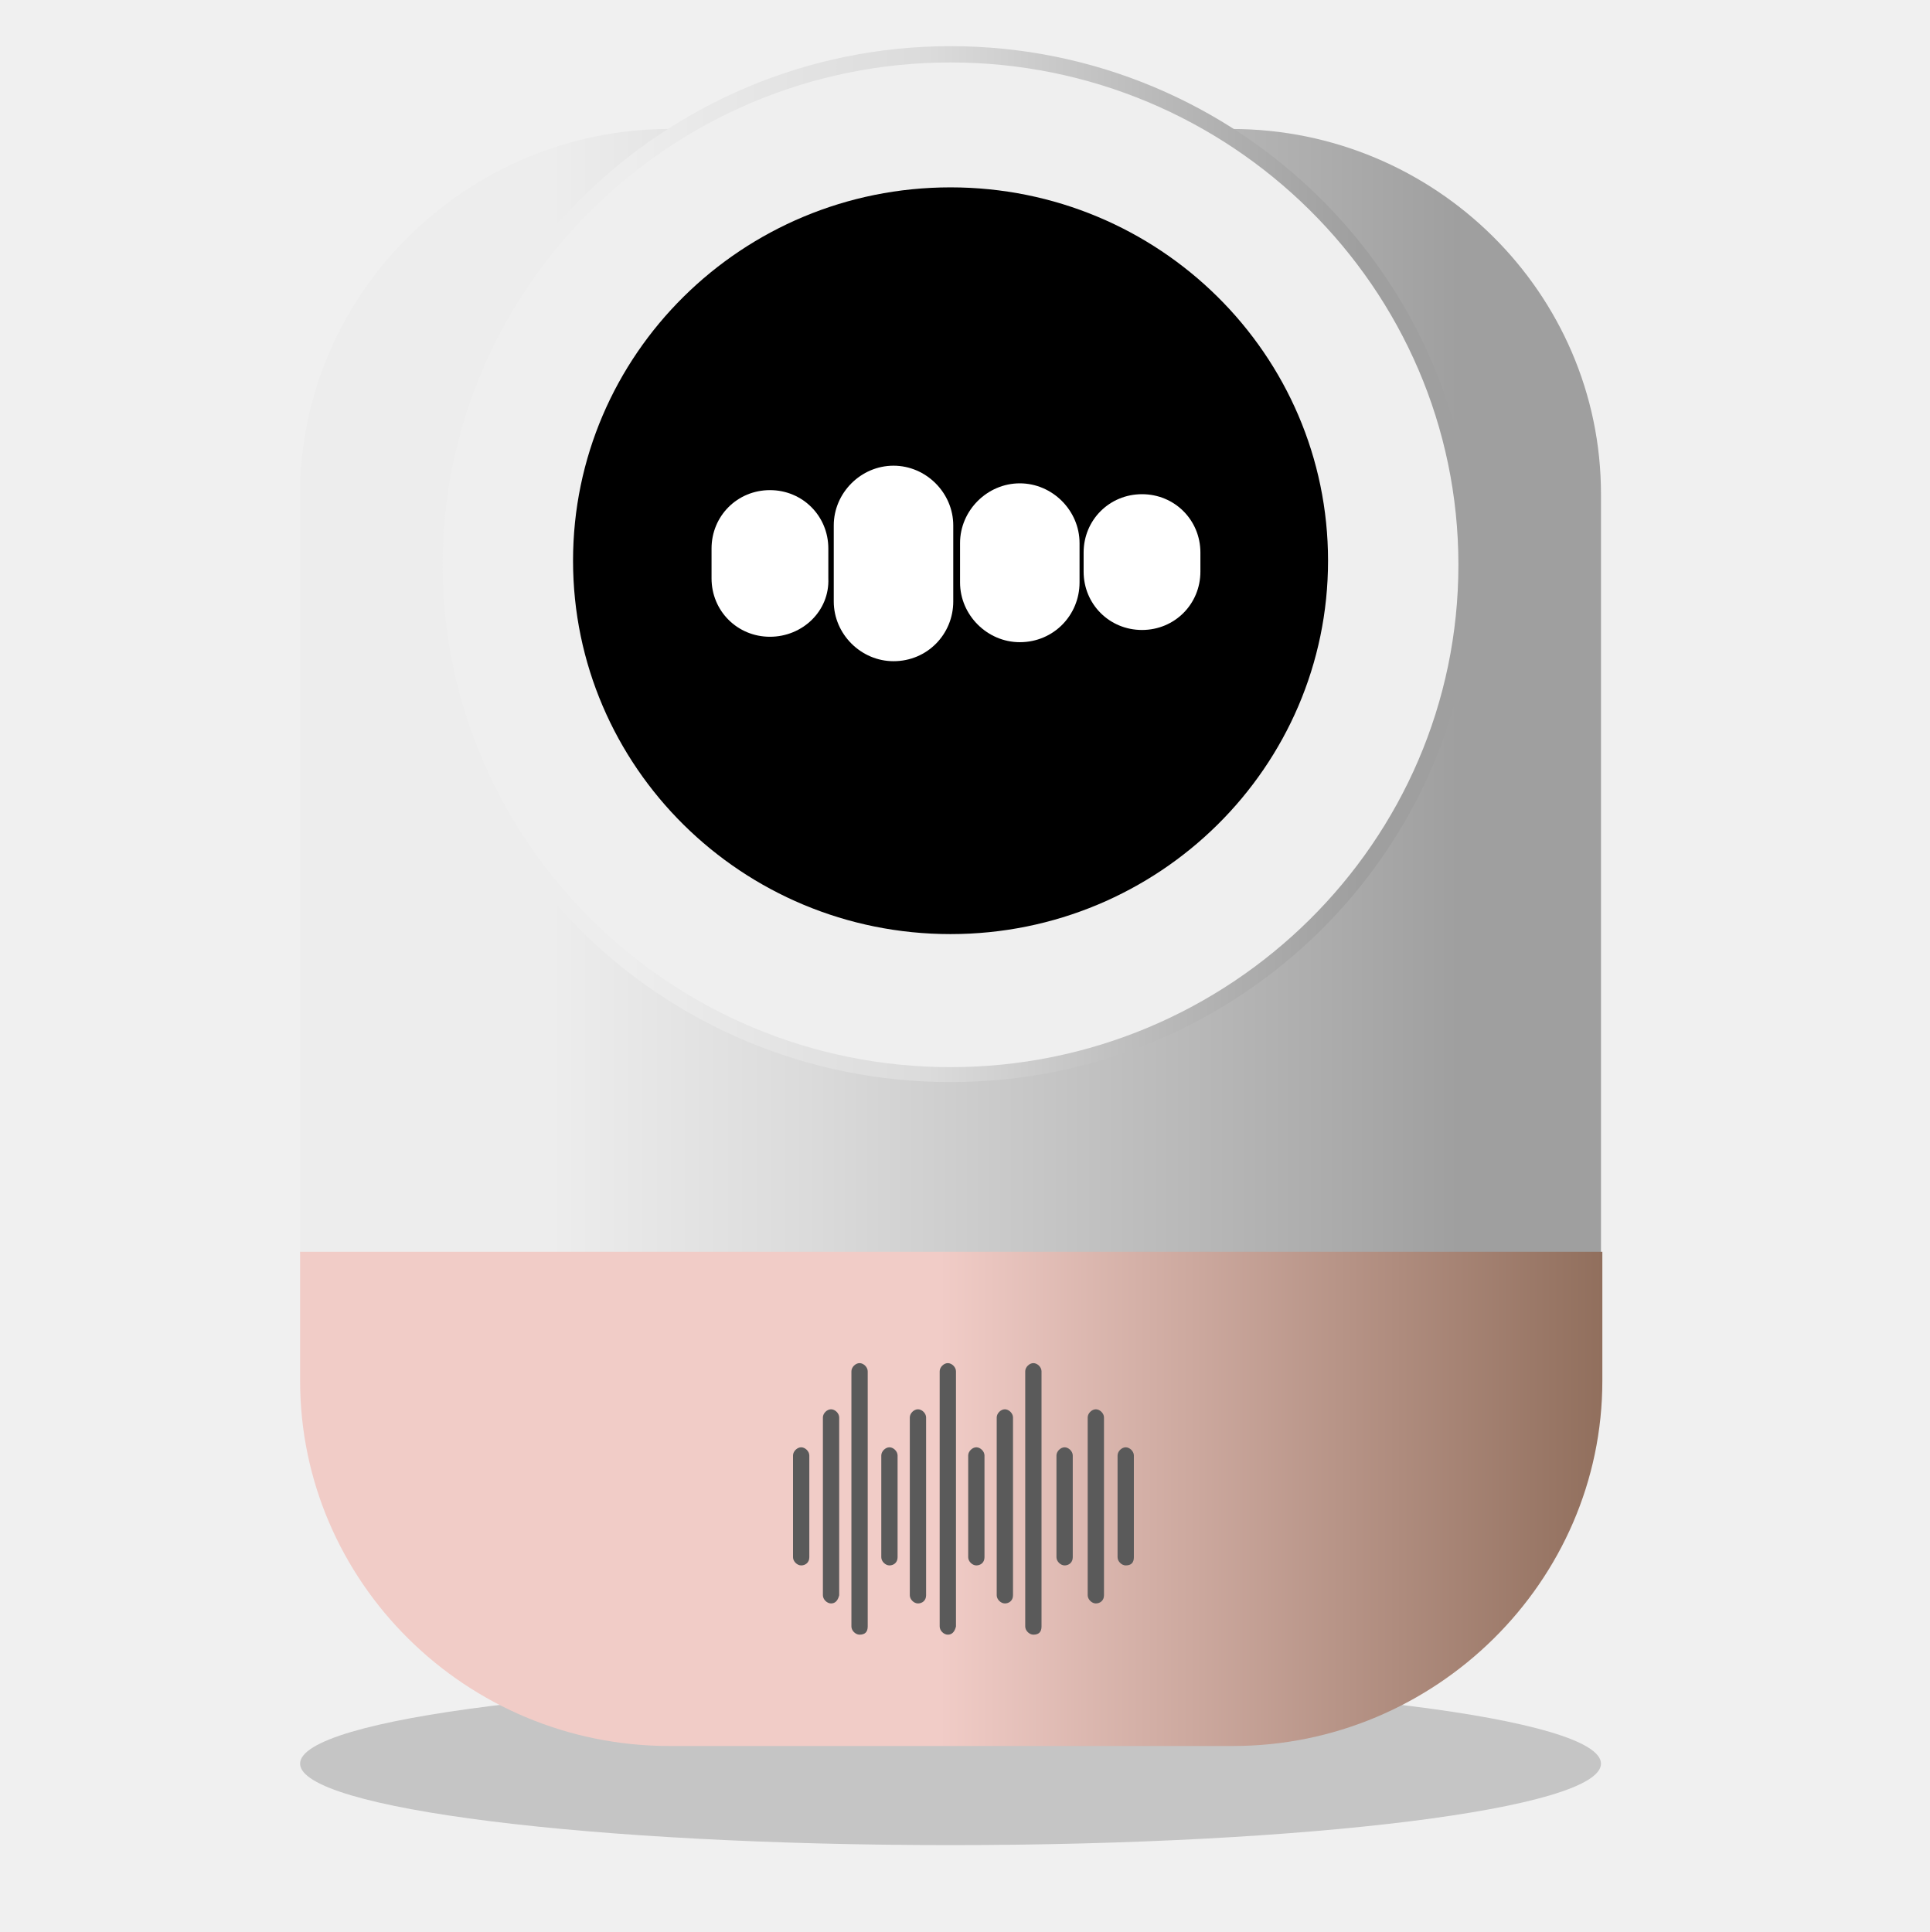
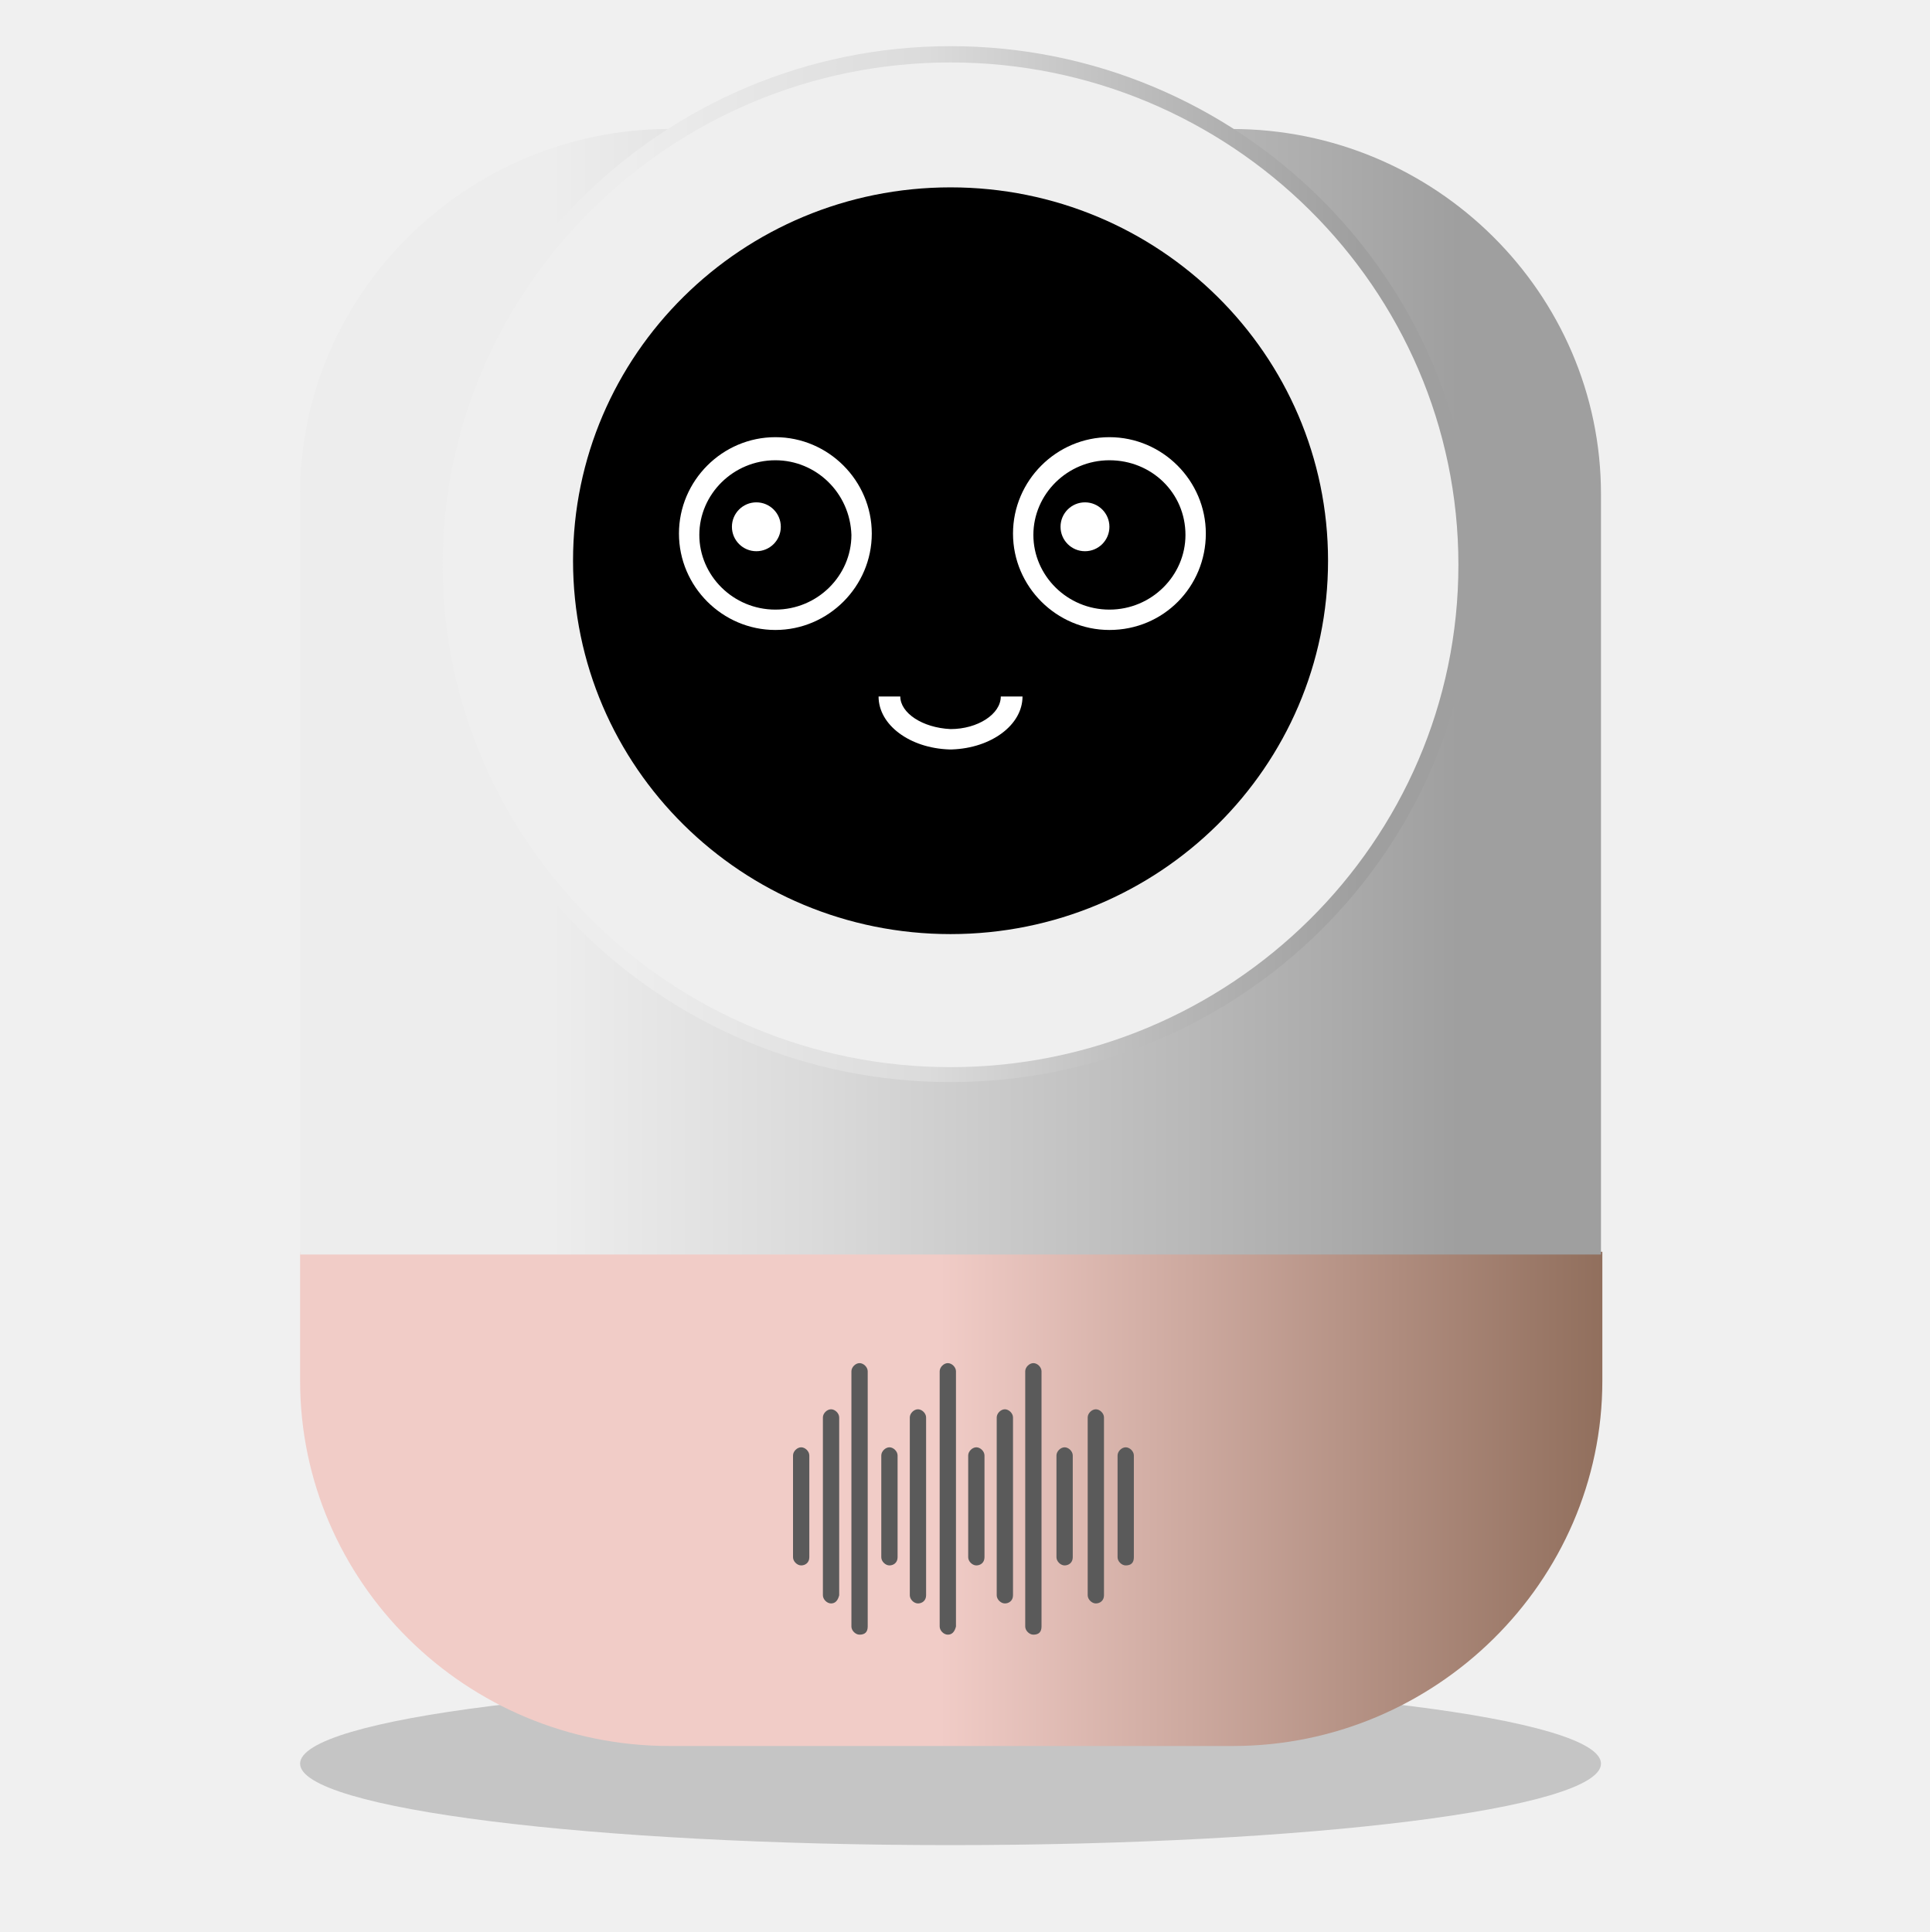
<svg xmlns="http://www.w3.org/2000/svg" version="1.1" x="0px" y="0px" width="142.1px" height="142.3px" viewBox="0 0 142.1 142.3" enable-background="new 0 0 142.1 142.3" xml:space="preserve">
-   <g id="Capa_2">
-     <ellipse id="Sombra" opacity="0.18" cx="70" cy="129.9" rx="47.9" ry="6" />
+   <g id="Shadow">
+     <ellipse id="Shadow_1_" opacity="0.18" cx="70" cy="129.9" rx="47.9" ry="6" />
  </g>
  <g id="Capa_1">
    <g id="Capa_1_2_" display="none">
      <g id="Capa_1_1_" display="inline">
        <g>
          <linearGradient id="Body_5_" gradientUnits="userSpaceOnUse" x1="22.1" y1="-575.599" x2="117.9" y2="-575.599" gradientTransform="matrix(1 0 0 -1 0 -524.6488)">
            <stop offset="0.491" style="stop-color:#FFFFFF" />
            <stop offset="1" style="stop-color:#9F9F9F" />
          </linearGradient>
          <path id="Body_1_" fill="url(#Body_5_)" d="M22.1,92.4v-56c0-14.8,12.3-26.9,27.2-26.9h41.4c15,0,27.2,12.1,27.2,26.9v56H22.1z" />
          <path fill="#5A5A5A" d="M118,93H22.1c-0.3,0-0.6-0.3-0.6-0.6v-56C21.5,21.2,34,8.8,49.4,8.8h41.4c15.3,0,27.8,12.3,27.8,27.5v56      C118.6,92.7,118.3,93,118,93z M22.7,91.8h94.6V36.4c0-14.5-11.9-26.4-26.6-26.4H49.4c-14.7,0-26.6,11.8-26.6,26.4v55.4H22.7z" />
        </g>
        <g>
          <linearGradient id="Body_6_" gradientUnits="userSpaceOnUse" x1="22.2" y1="-635.049" x2="118" y2="-635.049" gradientTransform="matrix(1 0 0 -1 0 -524.6488)">
            <stop offset="0.491" style="stop-color:#F1CCC7" />
            <stop offset="1" style="stop-color:#916F5D" />
          </linearGradient>
          <path id="Body_2_" fill="url(#Body_6_)" d="M118,92.2v9.5c0,14.8-12.3,26.9-27.2,26.9H49.4c-15,0-27.2-12.1-27.2-26.9v-9.5      C22.1,92.2,118,92.2,118,92.2z" />
          <path fill="#5A5A5A" d="M90.8,129.2H49.4c-15.3,0-27.8-12.3-27.8-27.5V91.6h97v10.1C118.6,116.9,106.1,129.2,90.8,129.2z       M22.7,92.8v8.9c0,14.5,11.9,26.4,26.6,26.4h41.4c14.7,0,26.6-11.8,26.6-26.4v-8.9C117.4,92.8,22.7,92.8,22.7,92.8z" />
        </g>
        <g>
          <path fill="#5A5A5A" d="M63.4,120.4L63.4,120.4c-0.3,0-0.6-0.3-0.6-0.6V101c0-0.3,0.3-0.6,0.6-0.6l0,0c0.3,0,0.6,0.3,0.6,0.6      v18.8C64,120.1,63.7,120.4,63.4,120.4z" />
          <path fill="#5A5A5A" d="M61.2,118.1L61.2,118.1c-0.3,0-0.6-0.3-0.6-0.6v-13.1c0-0.3,0.3-0.6,0.6-0.6l0,0c0.3,0,0.6,0.3,0.6,0.6      v13.1C61.8,117.8,61.6,118.1,61.2,118.1z" />
          <path fill="#5A5A5A" d="M59.1,115.3L59.1,115.3c-0.3,0-0.6-0.3-0.6-0.6v-7.5c0-0.3,0.3-0.6,0.6-0.6l0,0c0.3,0,0.6,0.3,0.6,0.6      v7.5C59.6,115.1,59.4,115.3,59.1,115.3z" />
          <path fill="#5A5A5A" d="M69.8,120.4L69.8,120.4c-0.3,0-0.6-0.3-0.6-0.6V101c0-0.3,0.3-0.6,0.6-0.6l0,0c0.3,0,0.6,0.3,0.6,0.6      v18.8C70.3,120.1,70.1,120.4,69.8,120.4z" />
          <path fill="#5A5A5A" d="M67.6,118.1L67.6,118.1c-0.3,0-0.6-0.3-0.6-0.6v-13.1c0-0.3,0.3-0.6,0.6-0.6l0,0c0.3,0,0.6,0.3,0.6,0.6      v13.1C68.2,117.8,67.9,118.1,67.6,118.1z" />
          <path fill="#5A5A5A" d="M65.5,115.3L65.5,115.3c-0.3,0-0.6-0.3-0.6-0.6v-7.5c0-0.3,0.3-0.6,0.6-0.6l0,0c0.3,0,0.6,0.3,0.6,0.6      v7.5C66.1,115.1,65.8,115.3,65.5,115.3z" />
          <path fill="#5A5A5A" d="M76.2,120.4L76.2,120.4c-0.3,0-0.6-0.3-0.6-0.6V101c0-0.3,0.3-0.6,0.6-0.6l0,0c0.3,0,0.6,0.3,0.6,0.6      v18.8C76.8,120.1,76.5,120.4,76.2,120.4z" />
          <path fill="#5A5A5A" d="M74,118.1L74,118.1c-0.3,0-0.6-0.3-0.6-0.6v-13.1c0-0.3,0.3-0.6,0.6-0.6l0,0c0.3,0,0.6,0.3,0.6,0.6v13.1      C74.6,117.8,74.4,118.1,74,118.1z" />
          <path fill="#5A5A5A" d="M71.9,115.3L71.9,115.3c-0.3,0-0.6-0.3-0.6-0.6v-7.5c0-0.3,0.3-0.6,0.6-0.6l0,0c0.3,0,0.6,0.3,0.6,0.6      v7.5C72.5,115.1,72.2,115.3,71.9,115.3z" />
          <path fill="#5A5A5A" d="M80.8,118.1L80.8,118.1c-0.3,0-0.6-0.3-0.6-0.6v-13.1c0-0.3,0.3-0.6,0.6-0.6l0,0c0.3,0,0.6,0.3,0.6,0.6      v13.1C81.4,117.8,81.1,118.1,80.8,118.1z" />
          <path fill="#5A5A5A" d="M78.4,115.3L78.4,115.3c-0.3,0-0.6-0.3-0.6-0.6v-7.5c0-0.3,0.3-0.6,0.6-0.6l0,0c0.3,0,0.6,0.3,0.6,0.6      v7.5C79,115.1,78.7,115.3,78.4,115.3z" />
          <path fill="#5A5A5A" d="M83,115.3L83,115.3c-0.3,0-0.6-0.3-0.6-0.6v-7.5c0-0.3,0.3-0.6,0.6-0.6l0,0c0.3,0,0.6,0.3,0.6,0.6v7.5      C83.6,115.1,83.3,115.3,83,115.3z" />
        </g>
        <g>
          <ellipse id="Frame_1_" fill="#FFFFFF" cx="70.1" cy="41.5" rx="38" ry="37.6" />
          <path fill="#5A5A5A" d="M70.1,79.7c-21.3,0-38.5-17.1-38.5-38.1S48.8,3.4,70.1,3.4s38.5,17.1,38.5,38.1S91.3,79.7,70.1,79.7z       M70.1,4.6c-20.6,0-37.4,16.6-37.4,37s16.8,37,37.4,37s37.4-16.6,37.4-37S90.7,4.6,70.1,4.6z" />
        </g>
        <g id="Face_2_">
          <ellipse cx="70.1" cy="41.2" rx="27.8" ry="27.5" />
          <g id="Capa_5_1_">
            <g id="Ojos_1_">
              <path fill="#FFFFFF" d="M57.1,46.4c-3.9,0-7.1-3.2-7.1-7.1s3.2-7.1,7.1-7.1s7.1,3.2,7.1,7.1S61,46.4,57.1,46.4z M57.1,33.8        c-3.1,0-5.6,2.5-5.6,5.5s2.5,5.5,5.6,5.5s5.6-2.5,5.6-5.5S60.2,33.8,57.1,33.8z" />
              <path fill="#FFFFFF" d="M81.7,46.4c-3.9,0-7.1-3.2-7.1-7.1s3.2-7.1,7.1-7.1s7.1,3.2,7.1,7.1S85.7,46.4,81.7,46.4z M81.7,33.8        c-3.1,0-5.6,2.5-5.6,5.5s2.5,5.5,5.6,5.5s5.6-2.5,5.6-5.5S84.8,33.8,81.7,33.8z" />
            </g>
            <g id="Boca_1_">
              <path fill="#FFFFFF" d="M70.1,55.2L70.1,55.2c-3-0.1-5.3-1.8-5.3-3.9h1.6c0,1.2,1.6,2.3,3.7,2.4c2,0,3.7-1.1,3.7-2.4h1.6        C75.3,53.4,73.1,55.1,70.1,55.2L70.1,55.2z" />
            </g>
            <g id="Brillo_1_">
              <ellipse fill="#FFFFFF" cx="55.7" cy="38.8" rx="1.8" ry="1.8" />
              <ellipse fill="#FFFFFF" cx="79.9" cy="38.8" rx="1.8" ry="1.8" />
            </g>
          </g>
        </g>
      </g>
    </g>
-     <g id="Capa_2_1_">
-       <g id="Capa_1_3_">
-         <g>
-           <linearGradient id="Body_7_" gradientUnits="userSpaceOnUse" x1="22.1" y1="83.05" x2="117.9" y2="83.05" gradientTransform="matrix(1 0 0 -1 0 134)">
-             <stop offset="0.192" style="stop-color:#EDEDED" />
-             <stop offset="0.389" style="stop-color:#DBDBDB" />
-             <stop offset="0.781" style="stop-color:#ADADAD" />
-             <stop offset="0.891" style="stop-color:#9F9F9F" />
-           </linearGradient>
-           <path id="Body_4_" fill="url(#Body_7_)" d="M22.1,92.4v-56c0-14.8,12.3-26.9,27.2-26.9h41.4c15,0,27.2,12.1,27.2,26.9v56H22.1z" />
-           <path display="none" fill="#5A5A5A" d="M117.9,93H22.1c-0.3,0-0.6-0.3-0.6-0.6v-56C21.5,21.2,34,8.9,49.3,8.9h41.4      c15.3,0,27.8,12.3,27.8,27.5v56C118.5,92.7,118.3,93,117.9,93z M22.7,91.8h94.6V36.4c0-14.5-11.9-26.4-26.6-26.4H49.3      c-14.7,0-26.6,11.8-26.6,26.4C22.7,36.4,22.7,91.8,22.7,91.8z" />
-         </g>
-         <g>
-           <linearGradient id="Body_8_" gradientUnits="userSpaceOnUse" x1="22.1" y1="768.4" x2="118" y2="768.4" gradientTransform="matrix(1 0 0 1 0 -658)">
-             <stop offset="0.491" style="stop-color:#F1CCC7" />
-             <stop offset="1" style="stop-color:#916F5D" />
-           </linearGradient>
-           <path id="Body_3_" fill="url(#Body_8_)" d="M118,92.2v9.5c0,14.8-12.3,26.9-27.2,26.9H49.3c-15,0-27.2-12.1-27.2-26.9v-9.5      C22.1,92.2,118,92.2,118,92.2z" />
-           <path display="none" fill="#5A5A5A" d="M90.7,129.3H49.3c-15.3,0-27.8-12.3-27.8-27.5V91.6h97v10.1      C118.6,116.9,106.1,129.3,90.7,129.3z M22.7,92.8v8.9c0,14.5,11.9,26.4,26.6,26.4h41.4c14.7,0,26.6-11.8,26.6-26.4v-8.9      C117.4,92.8,22.7,92.8,22.7,92.8z" />
-         </g>
-         <g>
-           <path fill="#5A5A5A" d="M63.3,120.4L63.3,120.4c-0.3,0-0.6-0.3-0.6-0.6V101c0-0.3,0.3-0.6,0.6-0.6l0,0c0.3,0,0.6,0.3,0.6,0.6      v18.8C63.9,120.2,63.7,120.4,63.3,120.4z" />
-           <path fill="#5A5A5A" d="M61.2,118.1L61.2,118.1c-0.3,0-0.6-0.3-0.6-0.6v-13.1c0-0.3,0.3-0.6,0.6-0.6l0,0c0.3,0,0.6,0.3,0.6,0.6      v13.1C61.7,117.9,61.5,118.1,61.2,118.1z" />
-           <path fill="#5A5A5A" d="M59,115.3L59,115.3c-0.3,0-0.6-0.3-0.6-0.6v-7.5c0-0.3,0.3-0.6,0.6-0.6l0,0c0.3,0,0.6,0.3,0.6,0.6v7.5      C59.6,115.1,59.3,115.3,59,115.3z" />
-           <path fill="#5A5A5A" d="M69.8,120.4L69.8,120.4c-0.3,0-0.6-0.3-0.6-0.6V101c0-0.3,0.3-0.6,0.6-0.6l0,0c0.3,0,0.6,0.3,0.6,0.6      v18.8C70.3,120.2,70.1,120.4,69.8,120.4z" />
-           <path fill="#5A5A5A" d="M67.6,118.1L67.6,118.1c-0.3,0-0.6-0.3-0.6-0.6v-13.1c0-0.3,0.3-0.6,0.6-0.6l0,0c0.3,0,0.6,0.3,0.6,0.6      v13.1C68.2,117.9,67.9,118.1,67.6,118.1z" />
-           <path fill="#5A5A5A" d="M65.5,115.3L65.5,115.3c-0.3,0-0.6-0.3-0.6-0.6v-7.5c0-0.3,0.3-0.6,0.6-0.6l0,0c0.3,0,0.6,0.3,0.6,0.6      v7.5C66.1,115.1,65.8,115.3,65.5,115.3z" />
-           <path fill="#5A5A5A" d="M76.1,120.4L76.1,120.4c-0.3,0-0.6-0.3-0.6-0.6V101c0-0.3,0.3-0.6,0.6-0.6l0,0c0.3,0,0.6,0.3,0.6,0.6      v18.8C76.7,120.2,76.5,120.4,76.1,120.4z" />
-           <path fill="#5A5A5A" d="M74,118.1L74,118.1c-0.3,0-0.6-0.3-0.6-0.6v-13.1c0-0.3,0.3-0.6,0.6-0.6l0,0c0.3,0,0.6,0.3,0.6,0.6v13.1      C74.6,117.9,74.3,118.1,74,118.1z" />
-           <path fill="#5A5A5A" d="M71.9,115.3L71.9,115.3c-0.3,0-0.6-0.3-0.6-0.6v-7.5c0-0.3,0.3-0.6,0.6-0.6l0,0c0.3,0,0.6,0.3,0.6,0.6      v7.5C72.5,115.1,72.2,115.3,71.9,115.3z" />
-           <path fill="#5A5A5A" d="M80.7,118.1L80.7,118.1c-0.3,0-0.6-0.3-0.6-0.6v-13.1c0-0.3,0.3-0.6,0.6-0.6l0,0c0.3,0,0.6,0.3,0.6,0.6      v13.1C81.3,117.9,81,118.1,80.7,118.1z" />
-           <path fill="#5A5A5A" d="M78.4,115.3L78.4,115.3c-0.3,0-0.6-0.3-0.6-0.6v-7.5c0-0.3,0.3-0.6,0.6-0.6l0,0c0.3,0,0.6,0.3,0.6,0.6      v7.5C79,115.1,78.7,115.3,78.4,115.3z" />
-           <path fill="#5A5A5A" d="M82.9,115.3L82.9,115.3c-0.3,0-0.6-0.3-0.6-0.6v-7.5c0-0.3,0.3-0.6,0.6-0.6l0,0c0.3,0,0.6,0.3,0.6,0.6      v7.5C83.5,115.1,83.3,115.3,82.9,115.3z" />
-         </g>
-         <g>
-           <ellipse id="Frame_2_" fill="#EFEFEF" cx="70" cy="41.5" rx="38" ry="37.6" />
-           <linearGradient id="SVGID_1_" gradientUnits="userSpaceOnUse" x1="31.5" y1="92.45" x2="108.6" y2="92.45" gradientTransform="matrix(1 0 0 -1 0 134)">
-             <stop offset="0.192" style="stop-color:#EDEDED" />
-             <stop offset="0.478" style="stop-color:#DBDBDB" />
-             <stop offset="0.781" style="stop-color:#ADADAD" />
-             <stop offset="0.891" style="stop-color:#9F9F9F" />
-           </linearGradient>
-           <path fill="url(#SVGID_1_)" d="M70,79.7c-21.3,0-38.5-17.1-38.5-38.1S48.8,3.4,70,3.4s38.5,17.1,38.5,38.1      C108.6,62.6,91.3,79.7,70,79.7z M70,4.6c-20.6,0-37.4,16.6-37.4,37s16.8,37,37.4,37s37.4-16.6,37.4-37S90.6,4.6,70,4.6z" />
-         </g>
-         <g id="Face_1_">
-           <ellipse cx="70" cy="41.3" rx="27.8" ry="27.5" />
-           <path fill="#FFFFFF" d="M65.8,48.7L65.8,48.7c-2.4,0-4.4-2-4.4-4.4v-5.6c0-2.4,2-4.4,4.4-4.4h0c2.4,0,4.4,2,4.4,4.4v5.6      C70.2,46.7,68.3,48.7,65.8,48.7z" />
-           <path fill="#FFFFFF" d="M56.7,46.9L56.7,46.9c-2.4,0-4.3-1.9-4.3-4.3v-2.2c0-2.4,1.9-4.3,4.3-4.3h0c2.4,0,4.3,1.9,4.3,4.3v2.2      C61.1,45,59.1,46.9,56.7,46.9z" />
-           <path fill="#FFFFFF" d="M75.1,47.3L75.1,47.3c-2.4,0-4.4-2-4.4-4.4V40c0-2.4,2-4.4,4.4-4.4h0c2.4,0,4.4,2,4.4,4.4v2.9      C79.5,45.3,77.6,47.3,75.1,47.3z" />
-           <path fill="#FFFFFF" d="M84.1,46.4L84.1,46.4c-2.4,0-4.3-1.9-4.3-4.3v-1.4c0-2.4,1.9-4.3,4.3-4.3h0c2.4,0,4.3,1.9,4.3,4.3v1.4      C88.4,44.5,86.5,46.4,84.1,46.4z" />
-           <g id="Capa_5_2_" display="none">
-             <g id="Ojos_2_" display="inline">
-               <path fill="#FFFFFF" d="M57.1,46.4c-3.9,0-7.1-3.2-7.1-7.1s3.2-7.1,7.1-7.1s7.1,3.2,7.1,7.1S61,46.4,57.1,46.4z M57.1,33.9        c-3.1,0-5.6,2.5-5.6,5.5s2.5,5.5,5.6,5.5s5.6-2.5,5.6-5.5C62.6,36.3,60.1,33.9,57.1,33.9z" />
-               <path fill="#FFFFFF" d="M81.7,46.4c-3.9,0-7.1-3.2-7.1-7.1s3.2-7.1,7.1-7.1s7.1,3.2,7.1,7.1S85.7,46.4,81.7,46.4z M81.7,33.9        c-3.1,0-5.6,2.5-5.6,5.5s2.5,5.5,5.6,5.5s5.6-2.5,5.6-5.5C87.3,36.3,84.8,33.9,81.7,33.9z" />
-             </g>
-             <g id="Boca_2_" display="inline">
-               <path fill="#FFFFFF" d="M70.1,55.2h-0.2c-2.9-0.1-5.2-1.8-5.2-3.9h1.6c0,1.2,1.6,2.3,3.7,2.4c2,0,3.7-1.1,3.7-2.4h1.6        C75.3,53.4,73,55.1,70.1,55.2L70.1,55.2z" />
-             </g>
-             <g id="Brillo_2_" display="inline">
-               <ellipse fill="#FFFFFF" cx="55.7" cy="38.8" rx="1.8" ry="1.8" />
-               <ellipse fill="#FFFFFF" cx="79.9" cy="38.8" rx="1.8" ry="1.8" />
-             </g>
-           </g>
-         </g>
+     <g id="Body">
+       <g id="Buttom">
+         <linearGradient id="Body_7_" gradientUnits="userSpaceOnUse" x1="22.1" y1="768.4" x2="118" y2="768.4" gradientTransform="matrix(1 0 0 1 0 -658)">
+           <stop offset="0.491" style="stop-color:#F1CCC7" />
+           <stop offset="1" style="stop-color:#916F5D" />
+         </linearGradient>
+         <path id="Body_3_" fill="url(#Body_7_)" d="M118,92.2v9.5c0,14.8-12.3,26.9-27.2,26.9H49.3c-15,0-27.2-12.1-27.2-26.9v-9.5     C22.1,92.2,118,92.2,118,92.2z" />
+         <path display="none" fill="#5A5A5A" d="M90.7,129.3H49.3c-15.3,0-27.8-12.3-27.8-27.5V91.6h97v10.1     C118.6,116.9,106.1,129.3,90.7,129.3z M22.7,92.8v8.9c0,14.5,11.9,26.4,26.6,26.4h41.4c14.7,0,26.6-11.8,26.6-26.4v-8.9     C117.4,92.8,22.7,92.8,22.7,92.8z" />
+       </g>
+       <g id="Top">
+         <linearGradient id="Body_8_" gradientUnits="userSpaceOnUse" x1="22.1" y1="83.05" x2="117.9" y2="83.05" gradientTransform="matrix(1 0 0 -1 0 134)">
+           <stop offset="0.192" style="stop-color:#EDEDED" />
+           <stop offset="0.389" style="stop-color:#DBDBDB" />
+           <stop offset="0.781" style="stop-color:#ADADAD" />
+           <stop offset="0.891" style="stop-color:#9F9F9F" />
+         </linearGradient>
+         <path id="Body_4_" fill="url(#Body_8_)" d="M22.1,92.4v-56c0-14.8,12.3-26.9,27.2-26.9h41.4c15,0,27.2,12.1,27.2,26.9v56H22.1z" />
+         <path display="none" fill="#5A5A5A" d="M117.9,93H22.1c-0.3,0-0.6-0.3-0.6-0.6v-56C21.5,21.2,34,8.9,49.3,8.9h41.4     c15.3,0,27.8,12.3,27.8,27.5v56C118.5,92.7,118.3,93,117.9,93z M22.7,91.8h94.6V36.4c0-14.5-11.9-26.4-26.6-26.4H49.3     c-14.7,0-26.6,11.8-26.6,26.4C22.7,36.4,22.7,91.8,22.7,91.8z" />
+       </g>
+       <g id="Speaker">
+         <path fill="#5A5A5A" d="M63.3,120.4L63.3,120.4c-0.3,0-0.6-0.3-0.6-0.6V101c0-0.3,0.3-0.6,0.6-0.6l0,0c0.3,0,0.6,0.3,0.6,0.6     v18.8C63.9,120.2,63.7,120.4,63.3,120.4z" />
+         <path fill="#5A5A5A" d="M61.2,118.1L61.2,118.1c-0.3,0-0.6-0.3-0.6-0.6v-13.1c0-0.3,0.3-0.6,0.6-0.6l0,0c0.3,0,0.6,0.3,0.6,0.6     v13.1C61.7,117.9,61.5,118.1,61.2,118.1z" />
+         <path fill="#5A5A5A" d="M59,115.3L59,115.3c-0.3,0-0.6-0.3-0.6-0.6v-7.5c0-0.3,0.3-0.6,0.6-0.6l0,0c0.3,0,0.6,0.3,0.6,0.6v7.5     C59.6,115.1,59.3,115.3,59,115.3z" />
+         <path fill="#5A5A5A" d="M69.8,120.4L69.8,120.4c-0.3,0-0.6-0.3-0.6-0.6V101c0-0.3,0.3-0.6,0.6-0.6l0,0c0.3,0,0.6,0.3,0.6,0.6     v18.8C70.3,120.2,70.1,120.4,69.8,120.4z" />
+         <path fill="#5A5A5A" d="M67.6,118.1L67.6,118.1c-0.3,0-0.6-0.3-0.6-0.6v-13.1c0-0.3,0.3-0.6,0.6-0.6l0,0c0.3,0,0.6,0.3,0.6,0.6     v13.1C68.2,117.9,67.9,118.1,67.6,118.1z" />
+         <path fill="#5A5A5A" d="M65.5,115.3L65.5,115.3c-0.3,0-0.6-0.3-0.6-0.6v-7.5c0-0.3,0.3-0.6,0.6-0.6l0,0c0.3,0,0.6,0.3,0.6,0.6     v7.5C66.1,115.1,65.8,115.3,65.5,115.3z" />
+         <path fill="#5A5A5A" d="M76.1,120.4L76.1,120.4c-0.3,0-0.6-0.3-0.6-0.6V101c0-0.3,0.3-0.6,0.6-0.6l0,0c0.3,0,0.6,0.3,0.6,0.6     v18.8C76.7,120.2,76.5,120.4,76.1,120.4z" />
+         <path fill="#5A5A5A" d="M74,118.1L74,118.1c-0.3,0-0.6-0.3-0.6-0.6v-13.1c0-0.3,0.3-0.6,0.6-0.6l0,0c0.3,0,0.6,0.3,0.6,0.6v13.1     C74.6,117.9,74.3,118.1,74,118.1z" />
+         <path fill="#5A5A5A" d="M71.9,115.3L71.9,115.3c-0.3,0-0.6-0.3-0.6-0.6v-7.5c0-0.3,0.3-0.6,0.6-0.6l0,0c0.3,0,0.6,0.3,0.6,0.6     v7.5C72.5,115.1,72.2,115.3,71.9,115.3z" />
+         <path fill="#5A5A5A" d="M80.7,118.1L80.7,118.1c-0.3,0-0.6-0.3-0.6-0.6v-13.1c0-0.3,0.3-0.6,0.6-0.6l0,0c0.3,0,0.6,0.3,0.6,0.6     v13.1C81.3,117.9,81,118.1,80.7,118.1z" />
+         <path fill="#5A5A5A" d="M78.4,115.3L78.4,115.3c-0.3,0-0.6-0.3-0.6-0.6v-7.5c0-0.3,0.3-0.6,0.6-0.6l0,0c0.3,0,0.6,0.3,0.6,0.6     v7.5C79,115.1,78.7,115.3,78.4,115.3z" />
+         <path fill="#5A5A5A" d="M82.9,115.3L82.9,115.3c-0.3,0-0.6-0.3-0.6-0.6v-7.5c0-0.3,0.3-0.6,0.6-0.6l0,0c0.3,0,0.6,0.3,0.6,0.6     v7.5C83.5,115.1,83.3,115.3,82.9,115.3z" />
+       </g>
+       <g id="Face_1_">
+         <ellipse id="In" fill="#EFEFEF" cx="70" cy="41.5" rx="38" ry="37.6" />
+         <linearGradient id="Out_1_" gradientUnits="userSpaceOnUse" x1="31.5" y1="92.45" x2="108.6" y2="92.45" gradientTransform="matrix(1 0 0 -1 0 134)">
+           <stop offset="0.192" style="stop-color:#EDEDED" />
+           <stop offset="0.478" style="stop-color:#DBDBDB" />
+           <stop offset="0.781" style="stop-color:#ADADAD" />
+           <stop offset="0.891" style="stop-color:#9F9F9F" />
+         </linearGradient>
+         <path id="Out" fill="url(#Out_1_)" d="M70,79.7c-21.3,0-38.5-17.1-38.5-38.1S48.8,3.4,70,3.4s38.5,17.1,38.5,38.1     C108.6,62.6,91.3,79.7,70,79.7z M70,4.6c-20.6,0-37.4,16.6-37.4,37s16.8,37,37.4,37s37.4-16.6,37.4-37S90.6,4.6,70,4.6z" />
+         <ellipse cx="70" cy="41.3" rx="27.8" ry="27.5" />
+       </g>
+     </g>
+     <g id="Speak" display="none">
+       <path display="inline" fill="#FFFFFF" d="M65.8,48.7L65.8,48.7c-2.4,0-4.4-2-4.4-4.4v-5.6c0-2.4,2-4.4,4.4-4.4h0    c2.4,0,4.4,2,4.4,4.4v5.6C70.2,46.7,68.3,48.7,65.8,48.7z" />
+       <path display="inline" fill="#FFFFFF" d="M56.7,46.9L56.7,46.9c-2.4,0-4.3-1.9-4.3-4.3v-2.2c0-2.4,1.9-4.3,4.3-4.3h0    c2.4,0,4.3,1.9,4.3,4.3v2.2C61.1,45,59.1,46.9,56.7,46.9z" />
+       <path display="inline" fill="#FFFFFF" d="M75.1,47.3L75.1,47.3c-2.4,0-4.4-2-4.4-4.4V40c0-2.4,2-4.4,4.4-4.4h0    c2.4,0,4.4,2,4.4,4.4v2.9C79.5,45.3,77.6,47.3,75.1,47.3z" />
+       <path display="inline" fill="#FFFFFF" d="M84.1,46.4L84.1,46.4c-2.4,0-4.3-1.9-4.3-4.3v-1.4c0-2.4,1.9-4.3,4.3-4.3h0    c2.4,0,4.3,1.9,4.3,4.3v1.4C88.4,44.5,86.5,46.4,84.1,46.4z" />
+     </g>
+     <g id="Eyes">
+       <g id="Ojos_2_">
+         <path fill="#FFFFFF" d="M57.1,46.4c-3.9,0-7.1-3.2-7.1-7.1s3.2-7.1,7.1-7.1s7.1,3.2,7.1,7.1S61,46.4,57.1,46.4z M57.1,33.9     c-3.1,0-5.6,2.5-5.6,5.5s2.5,5.5,5.6,5.5s5.6-2.5,5.6-5.5C62.6,36.3,60.1,33.9,57.1,33.9z" />
+         <path fill="#FFFFFF" d="M81.7,46.4c-3.9,0-7.1-3.2-7.1-7.1s3.2-7.1,7.1-7.1s7.1,3.2,7.1,7.1S85.7,46.4,81.7,46.4z M81.7,33.9     c-3.1,0-5.6,2.5-5.6,5.5s2.5,5.5,5.6,5.5s5.6-2.5,5.6-5.5C87.3,36.3,84.8,33.9,81.7,33.9z" />
+       </g>
+       <g id="Boca_2_">
+         <path fill="#FFFFFF" d="M70.1,55.2h-0.2c-2.9-0.1-5.2-1.8-5.2-3.9h1.6c0,1.2,1.6,2.3,3.7,2.4c2,0,3.7-1.1,3.7-2.4h1.6     C75.3,53.4,73,55.1,70.1,55.2L70.1,55.2z" />
+       </g>
+       <g id="Brillo_2_">
+         <ellipse fill="#FFFFFF" cx="55.7" cy="38.8" rx="1.8" ry="1.8" />
+         <ellipse fill="#FFFFFF" cx="79.9" cy="38.8" rx="1.8" ry="1.8" />
      </g>
    </g>
  </g>
</svg>
